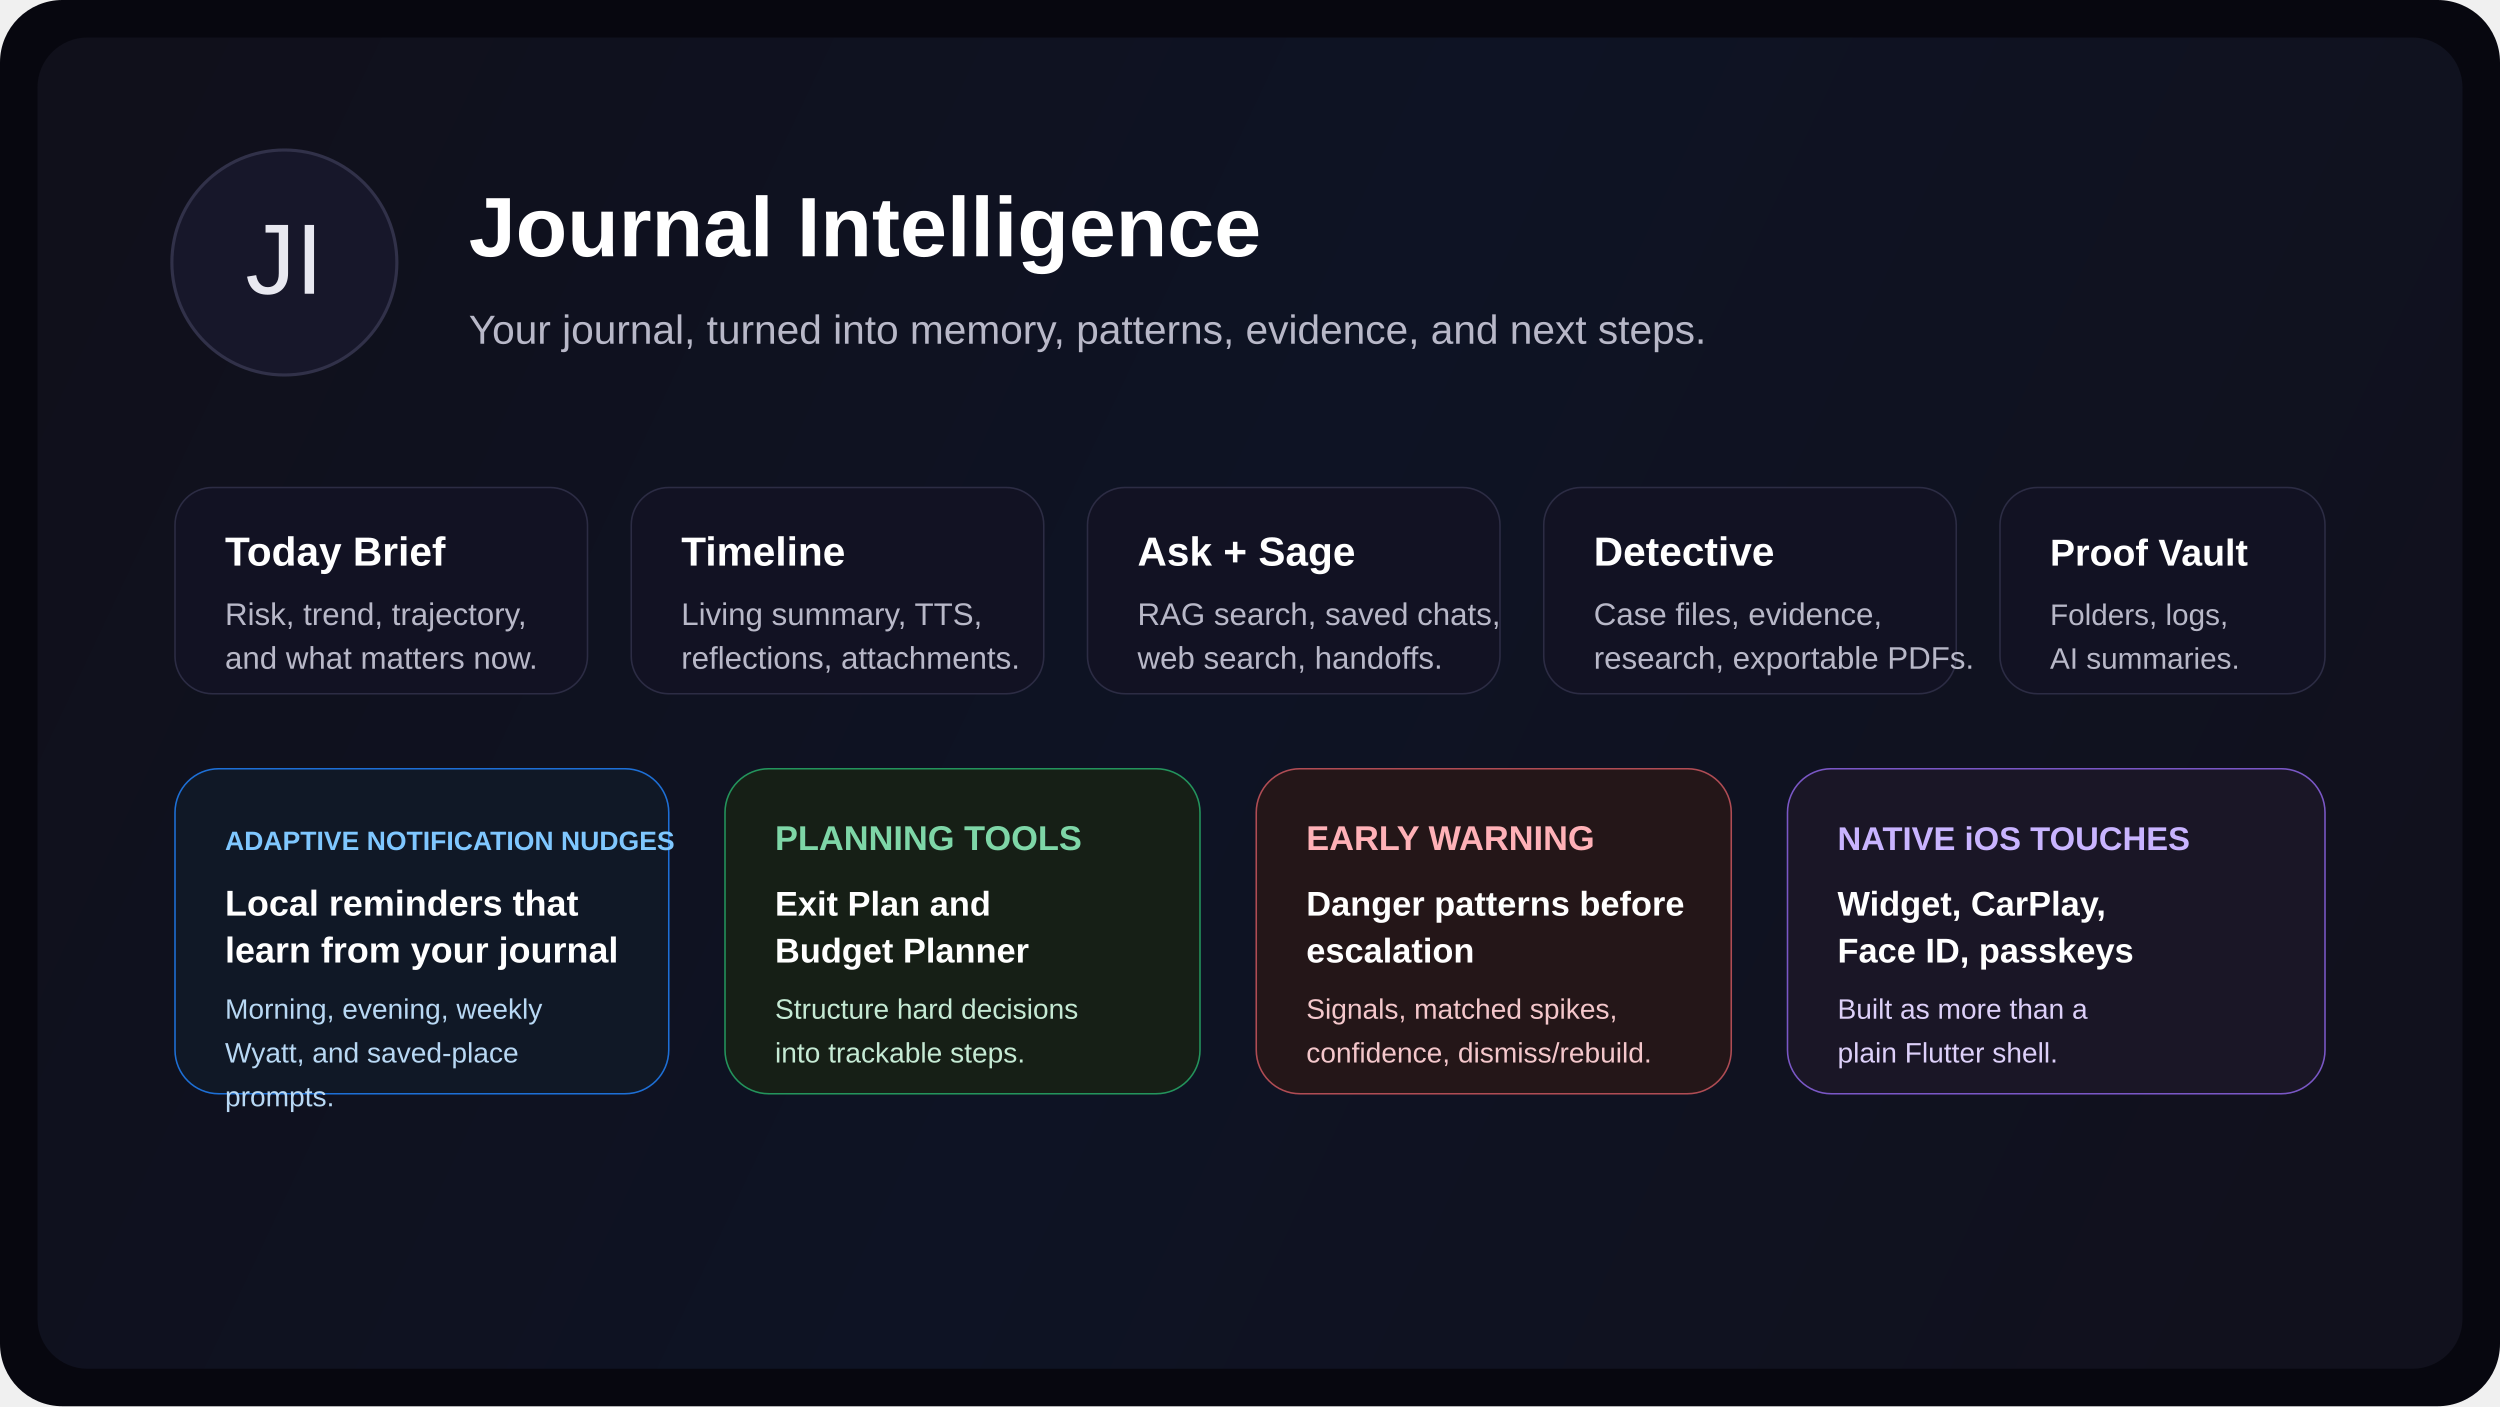
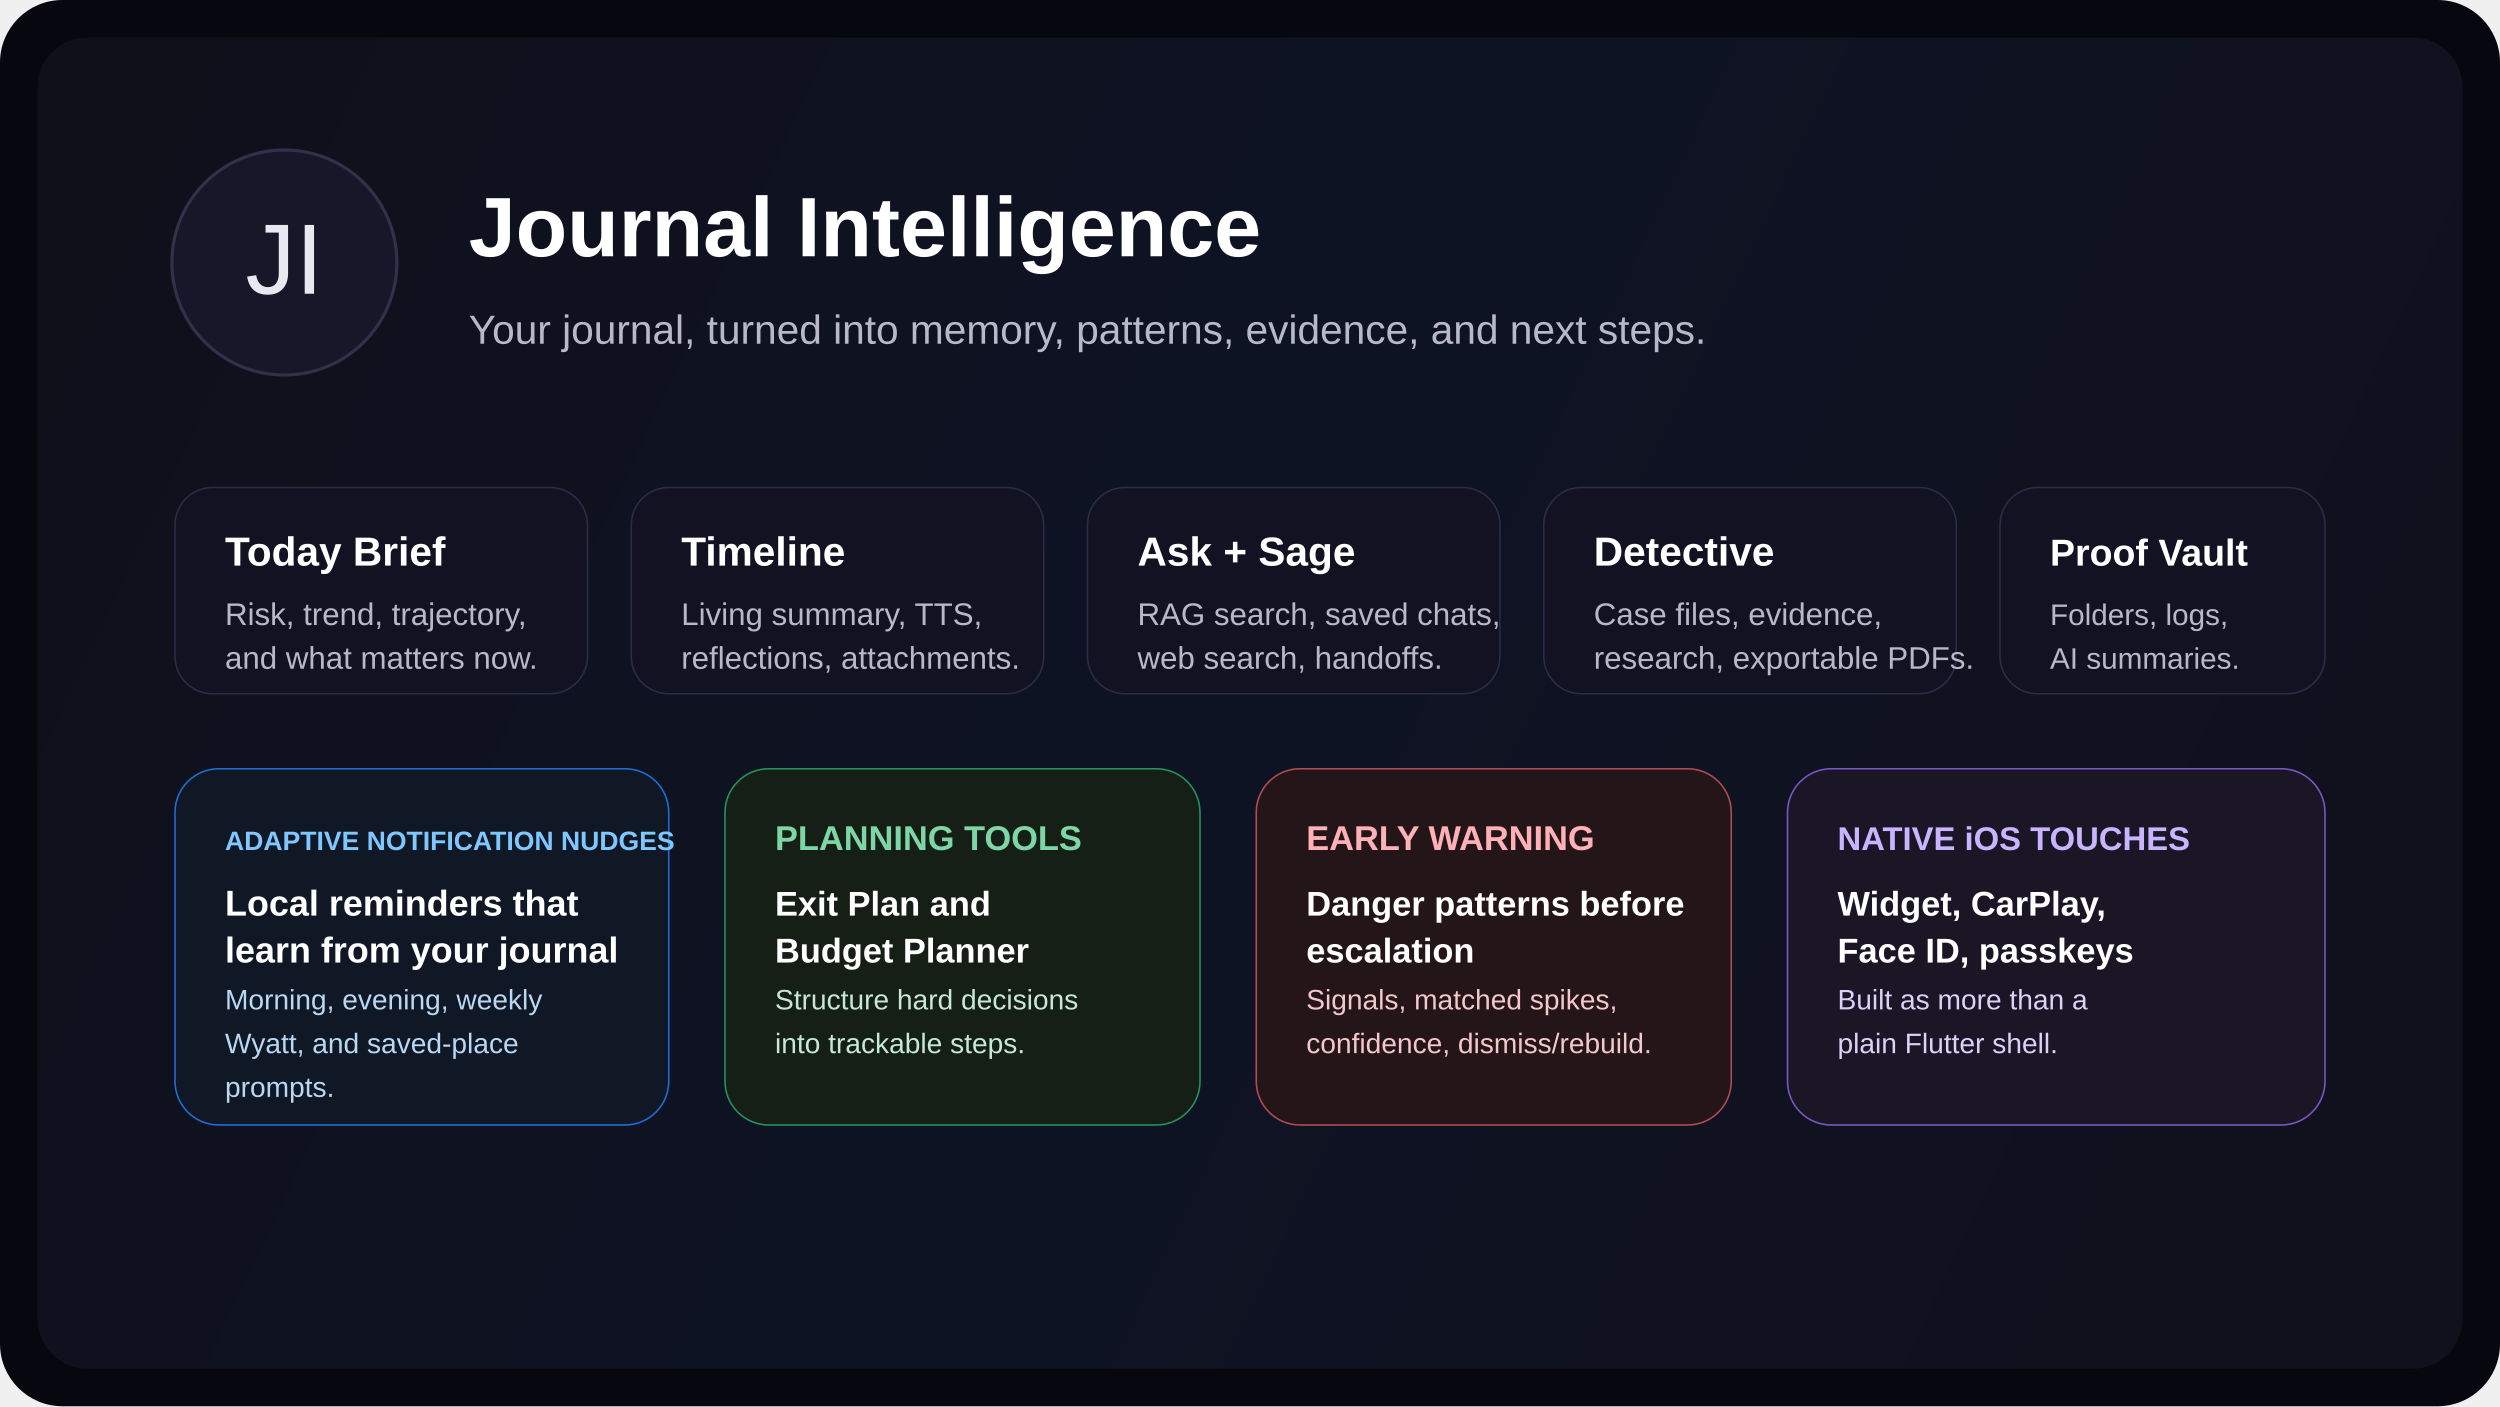
<svg xmlns="http://www.w3.org/2000/svg" width="1600" height="900" viewBox="0 0 1600 900" fill="none">
  <rect width="1600" height="900" rx="40" fill="#07070F" />
  <rect x="24" y="24" width="1552" height="852" rx="32" fill="url(#bg)" />
  <circle cx="182" cy="168" r="72" fill="#17172A" stroke="#313149" stroke-width="2" />
  <text x="182" y="188" text-anchor="middle" fill="#E8E8F0" font-size="64" font-family="Arial, Helvetica, sans-serif">JI</text>
  <text x="300" y="164" fill="#FFFFFF" font-size="54" font-weight="700" font-family="Arial, Helvetica, sans-serif">Journal Intelligence</text>
  <text x="300" y="220" fill="#B8B8C8" font-size="26" font-family="Arial, Helvetica, sans-serif">Your journal, turned into memory, patterns, evidence, and next steps.</text>
  <rect x="112" y="312" width="264" height="132" rx="24" fill="#121223" stroke="#2C2C44" />
  <text x="144" y="362" fill="#FFFFFF" font-size="26" font-weight="700" font-family="Arial, Helvetica, sans-serif">Today Brief</text>
  <text x="144" y="400" fill="#B8B8C8" font-size="20" font-family="Arial, Helvetica, sans-serif">Risk, trend, trajectory,</text>
  <text x="144" y="428" fill="#B8B8C8" font-size="20" font-family="Arial, Helvetica, sans-serif">and what matters now.</text>
  <rect x="404" y="312" width="264" height="132" rx="24" fill="#121223" stroke="#2C2C44" />
  <text x="436" y="362" fill="#FFFFFF" font-size="26" font-weight="700" font-family="Arial, Helvetica, sans-serif">Timeline</text>
  <text x="436" y="400" fill="#B8B8C8" font-size="20" font-family="Arial, Helvetica, sans-serif">Living summary, TTS,</text>
  <text x="436" y="428" fill="#B8B8C8" font-size="20" font-family="Arial, Helvetica, sans-serif">reflections, attachments.</text>
  <rect x="696" y="312" width="264" height="132" rx="24" fill="#121223" stroke="#2C2C44" />
  <text x="728" y="362" fill="#FFFFFF" font-size="26" font-weight="700" font-family="Arial, Helvetica, sans-serif">Ask + Sage</text>
  <text x="728" y="400" fill="#B8B8C8" font-size="20" font-family="Arial, Helvetica, sans-serif">RAG search, saved chats,</text>
  <text x="728" y="428" fill="#B8B8C8" font-size="20" font-family="Arial, Helvetica, sans-serif">web search, handoffs.</text>
  <rect x="988" y="312" width="264" height="132" rx="24" fill="#121223" stroke="#2C2C44" />
  <text x="1020" y="362" fill="#FFFFFF" font-size="26" font-weight="700" font-family="Arial, Helvetica, sans-serif">Detective</text>
  <text x="1020" y="400" fill="#B8B8C8" font-size="20" font-family="Arial, Helvetica, sans-serif">Case files, evidence,</text>
  <text x="1020" y="428" fill="#B8B8C8" font-size="20" font-family="Arial, Helvetica, sans-serif">research, exportable PDFs.</text>
  <rect x="1280" y="312" width="208" height="132" rx="24" fill="#121223" stroke="#2C2C44" />
  <text x="1312" y="362" fill="#FFFFFF" font-size="24" font-weight="700" font-family="Arial, Helvetica, sans-serif">Proof Vault</text>
  <text x="1312" y="400" fill="#B8B8C8" font-size="19" font-family="Arial, Helvetica, sans-serif">Folders, logs,</text>
  <text x="1312" y="428" fill="#B8B8C8" font-size="19" font-family="Arial, Helvetica, sans-serif">AI summaries.</text>
-   <rect x="112" y="492" width="316" height="208" rx="28" fill="#101826" stroke="#1D6FD6" />
+   <rect x="112" y="492" width="316" height="228" rx="28" fill="#101826" stroke="#1D6FD6" />
  <text x="144" y="544" fill="#7FC7FF" font-size="17" font-weight="700" font-family="Arial, Helvetica, sans-serif">ADAPTIVE NOTIFICATION NUDGES</text>
  <text x="144" y="586" fill="#FFFFFF" font-size="23" font-weight="700" font-family="Arial, Helvetica, sans-serif">
    <tspan x="144" dy="0">Local reminders that</tspan>
    <tspan x="144" dy="30">learn from your journal</tspan>
  </text>
-   <text x="144" y="652" fill="#B8D8F4" font-size="18" font-family="Arial, Helvetica, sans-serif">
+   <text x="144" y="646" fill="#B8D8F4" font-size="18" font-family="Arial, Helvetica, sans-serif">
    <tspan x="144" dy="0">Morning, evening, weekly</tspan>
    <tspan x="144" dy="28">Wyatt, and saved-place</tspan>
    <tspan x="144" dy="28">prompts.</tspan>
  </text>
-   <rect x="464" y="492" width="304" height="208" rx="28" fill="#161F16" stroke="#23945C" />
+   <rect x="464" y="492" width="304" height="228" rx="28" fill="#161F16" stroke="#23945C" />
  <text x="496" y="544" fill="#7ED6A7" font-size="22" font-weight="700" font-family="Arial, Helvetica, sans-serif">PLANNING TOOLS</text>
  <text x="496" y="586" fill="#FFFFFF" font-size="22" font-weight="700" font-family="Arial, Helvetica, sans-serif">
    <tspan x="496" dy="0">Exit Plan and</tspan>
    <tspan x="496" dy="30">Budget Planner</tspan>
  </text>
-   <text x="496" y="652" fill="#C5EAD4" font-size="18" font-family="Arial, Helvetica, sans-serif">
+   <text x="496" y="646" fill="#C5EAD4" font-size="18" font-family="Arial, Helvetica, sans-serif">
    <tspan x="496" dy="0">Structure hard decisions</tspan>
    <tspan x="496" dy="28">into trackable steps.</tspan>
  </text>
-   <rect x="804" y="492" width="304" height="208" rx="28" fill="#241618" stroke="#B04C54" />
+   <rect x="804" y="492" width="304" height="228" rx="28" fill="#241618" stroke="#B04C54" />
  <text x="836" y="544" fill="#FFB1B7" font-size="22" font-weight="700" font-family="Arial, Helvetica, sans-serif">EARLY WARNING</text>
  <text x="836" y="586" fill="#FFFFFF" font-size="22" font-weight="700" font-family="Arial, Helvetica, sans-serif">
    <tspan x="836" dy="0">Danger patterns before</tspan>
    <tspan x="836" dy="30">escalation</tspan>
  </text>
-   <text x="836" y="652" fill="#F4C7CB" font-size="18" font-family="Arial, Helvetica, sans-serif">
+   <text x="836" y="646" fill="#F4C7CB" font-size="18" font-family="Arial, Helvetica, sans-serif">
    <tspan x="836" dy="0">Signals, matched spikes,</tspan>
    <tspan x="836" dy="28">confidence, dismiss/rebuild.</tspan>
  </text>
-   <rect x="1144" y="492" width="344" height="208" rx="28" fill="#1A1626" stroke="#7A57C6" />
+   <rect x="1144" y="492" width="344" height="228" rx="28" fill="#1A1626" stroke="#7A57C6" />
  <text x="1176" y="544" fill="#C9B4FF" font-size="21" font-weight="700" font-family="Arial, Helvetica, sans-serif">NATIVE iOS TOUCHES</text>
  <text x="1176" y="586" fill="#FFFFFF" font-size="22" font-weight="700" font-family="Arial, Helvetica, sans-serif">
    <tspan x="1176" dy="0">Widget, CarPlay,</tspan>
    <tspan x="1176" dy="30">Face ID, passkeys</tspan>
  </text>
-   <text x="1176" y="652" fill="#DDD0F9" font-size="18" font-family="Arial, Helvetica, sans-serif">
+   <text x="1176" y="646" fill="#DDD0F9" font-size="18" font-family="Arial, Helvetica, sans-serif">
    <tspan x="1176" dy="0">Built as more than a</tspan>
    <tspan x="1176" dy="28">plain Flutter shell.</tspan>
  </text>
  <defs>
    <linearGradient id="bg" x1="90" y1="44" x2="1510" y2="716" gradientUnits="userSpaceOnUse">
      <stop stop-color="#10101B" />
      <stop offset="0.5" stop-color="#0E1324" />
      <stop offset="1" stop-color="#11111D" />
    </linearGradient>
  </defs>
</svg>
